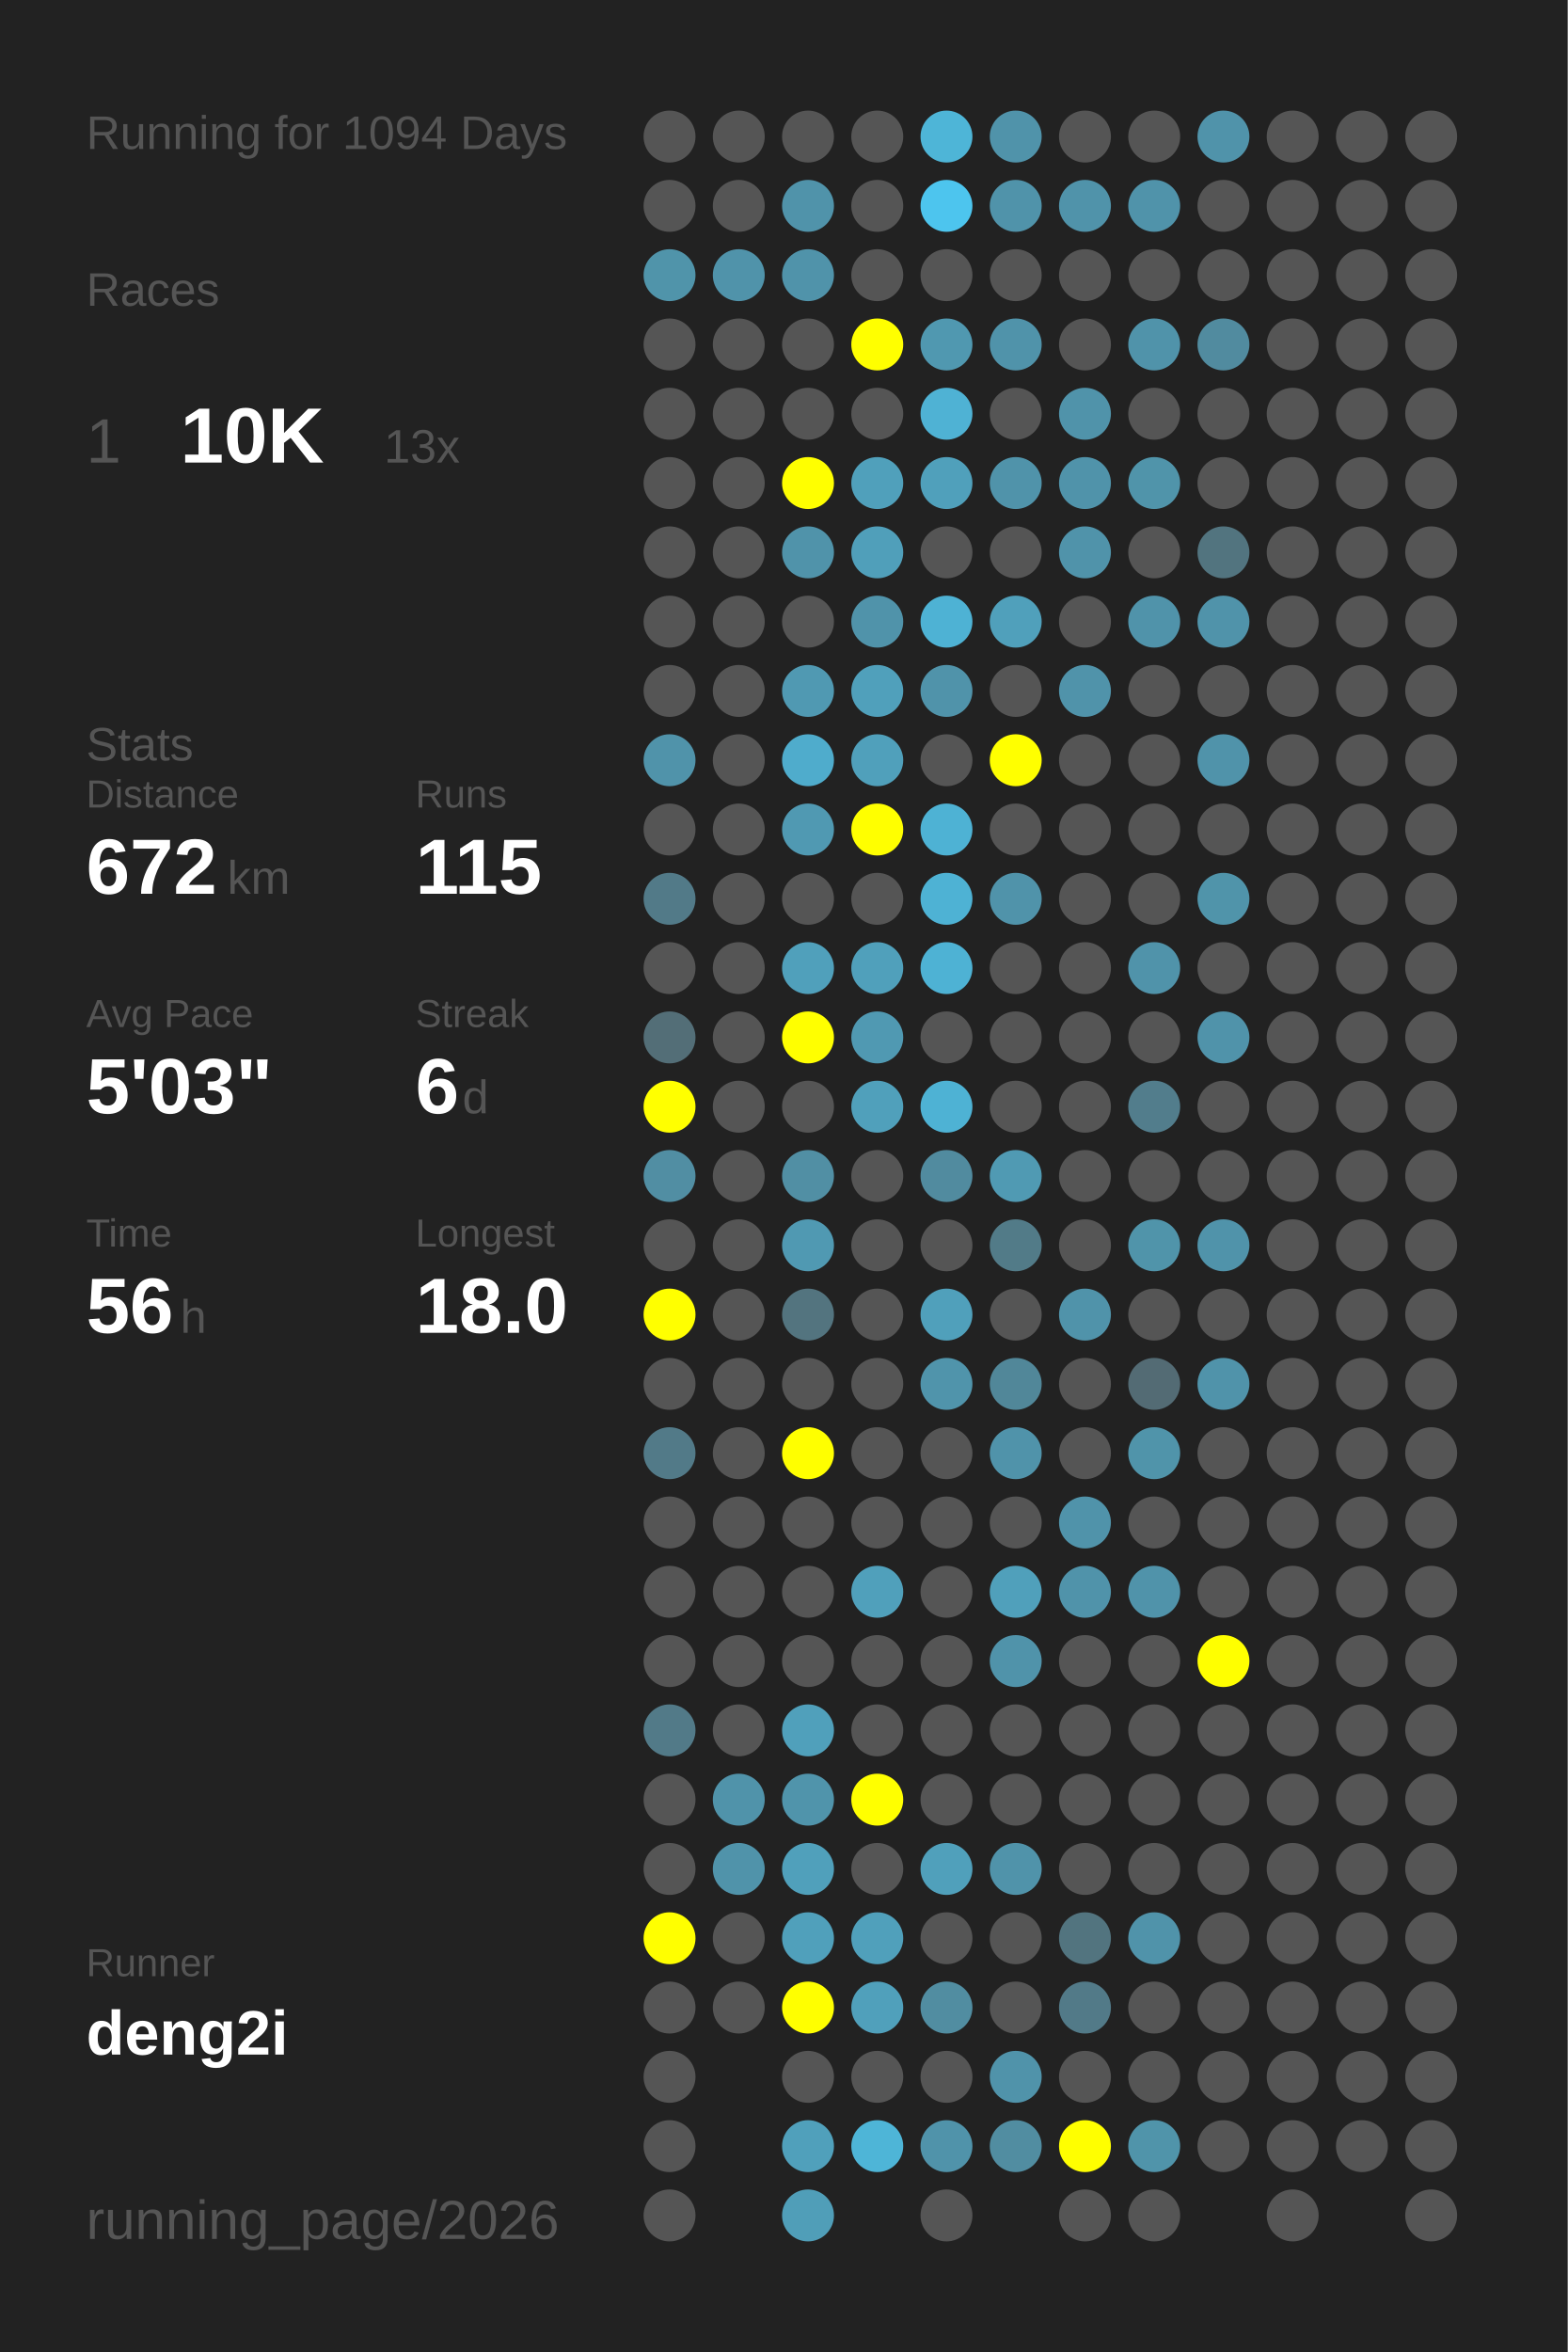
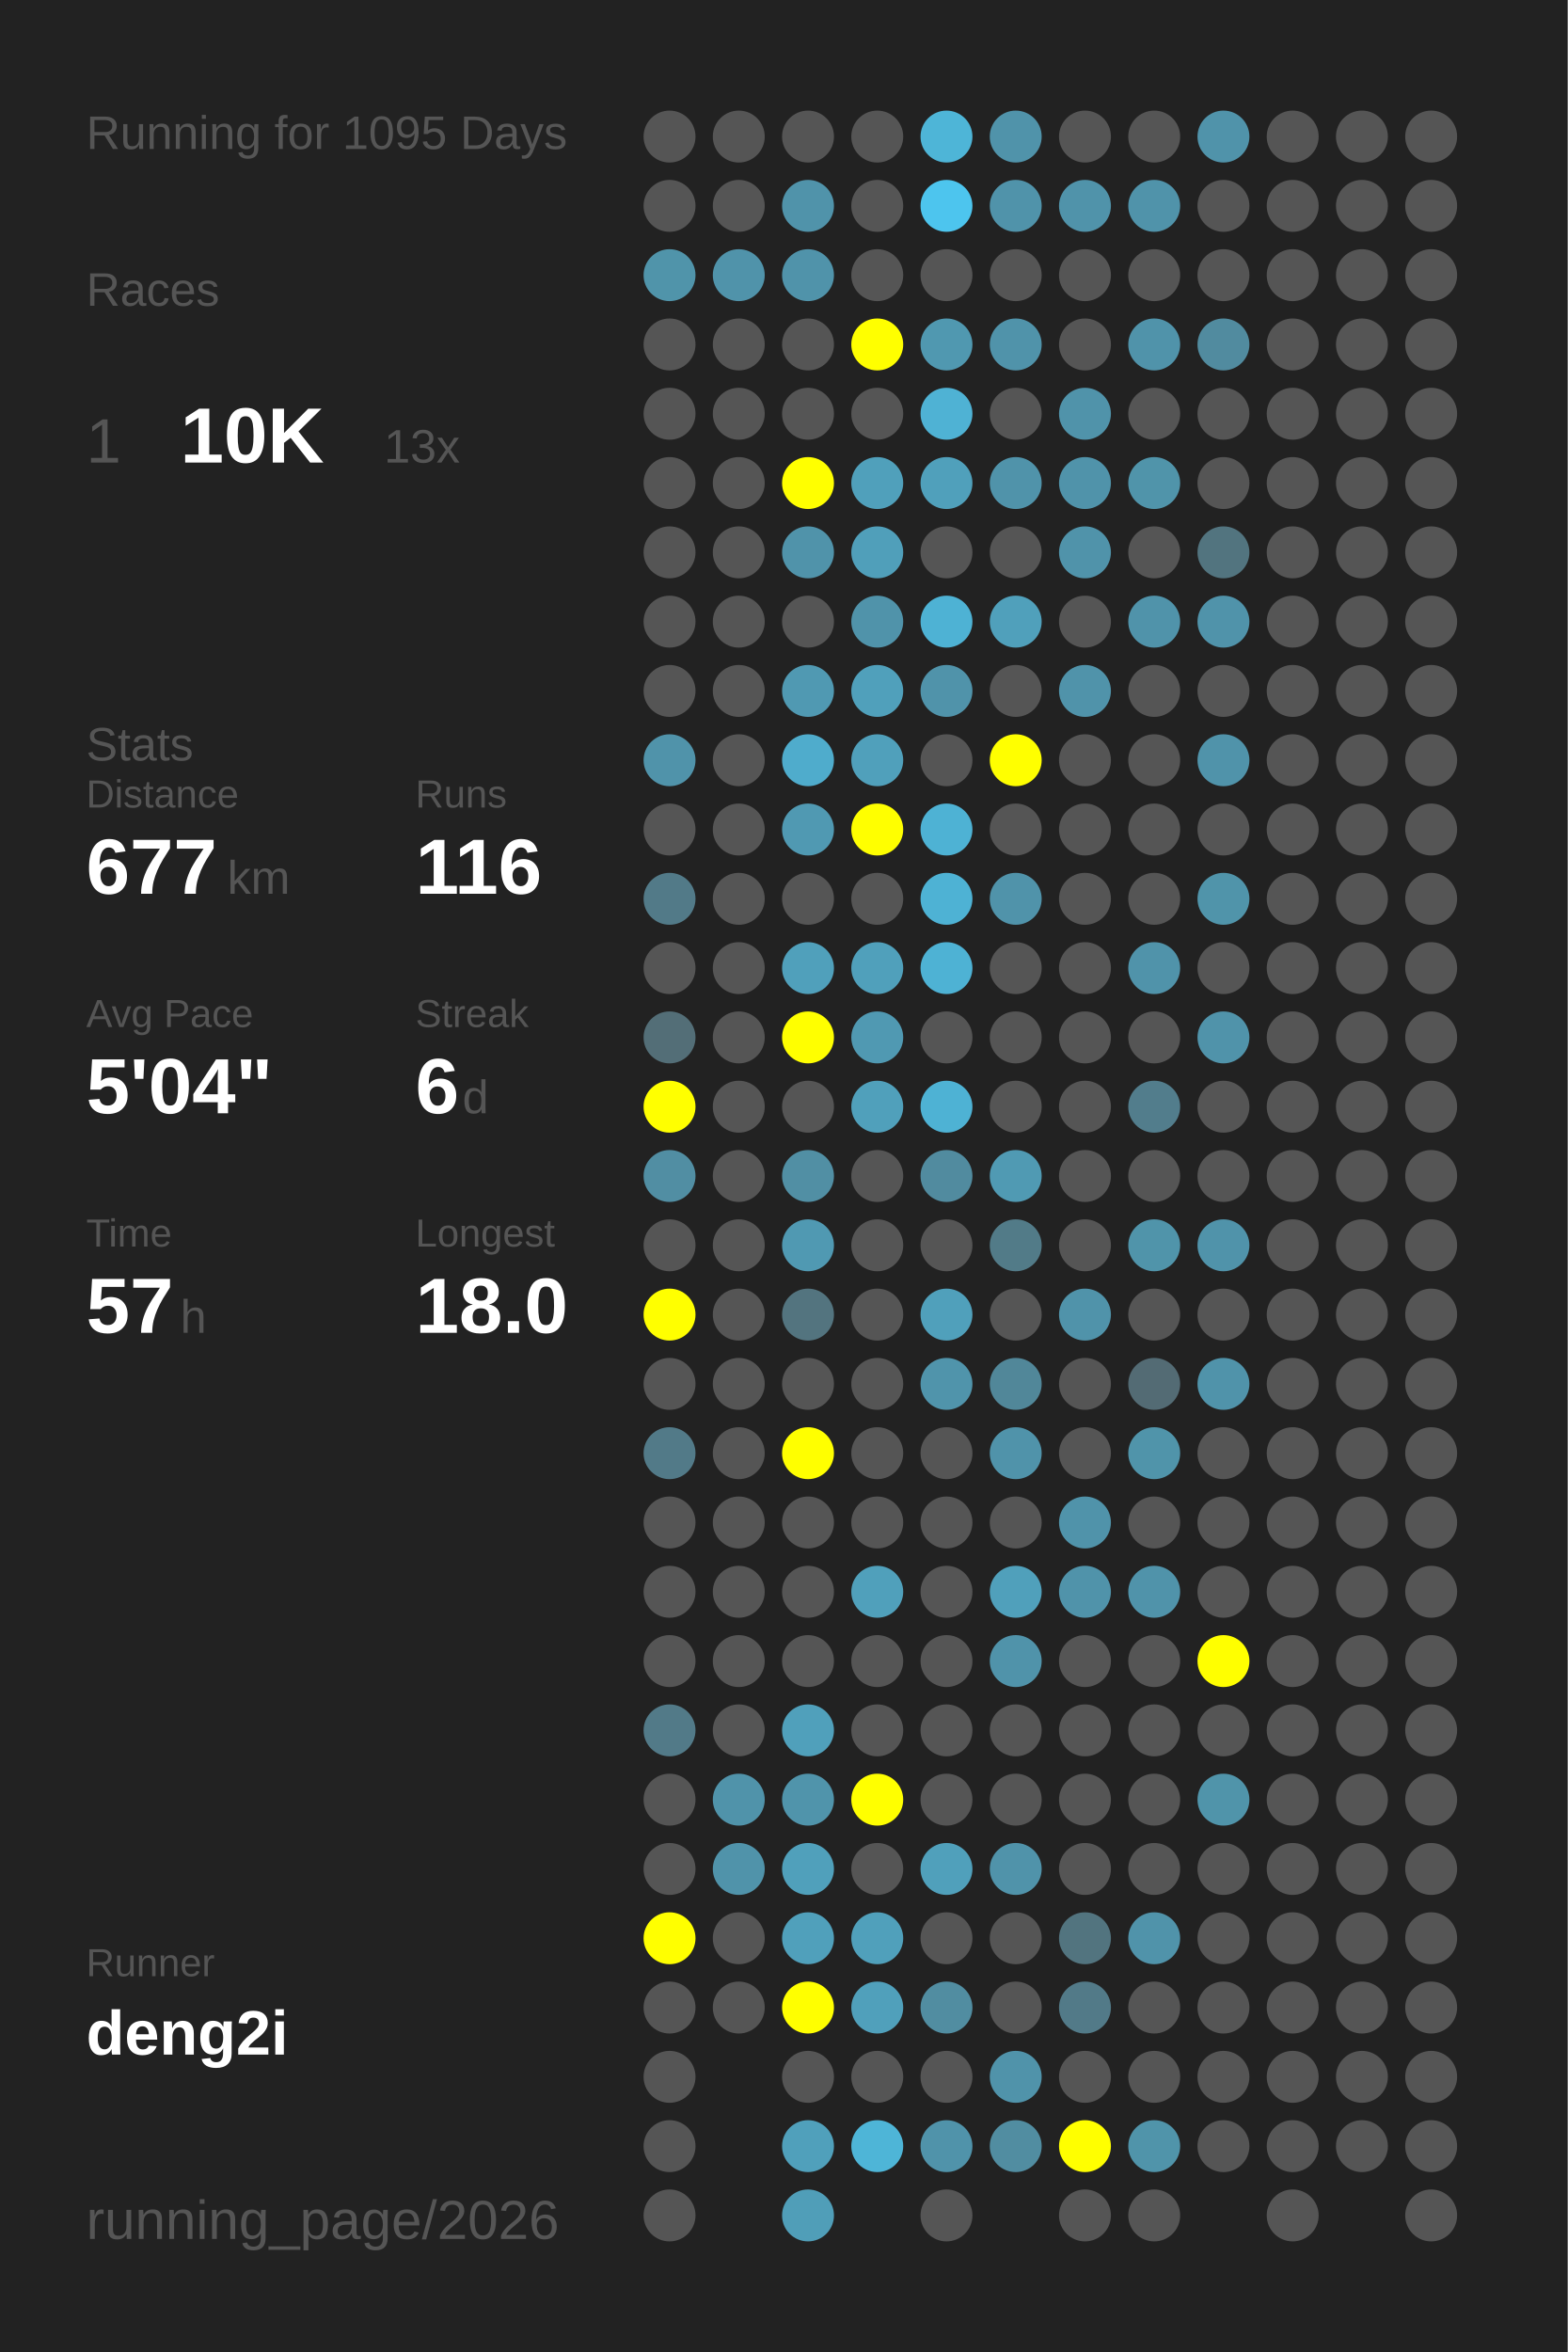
<svg xmlns="http://www.w3.org/2000/svg" baseProfile="full" height="300mm" version="1.1" viewBox="0,0,200,300" width="200mm">
  <defs />
  <rect fill="#222222" height="300" width="200" x="0" y="0" />
-   <text fill="#555555" style="font-size:6px; font-family:Arial;" x="11" y="19">Running for 1094 Days</text>
+   <text fill="#555555" style="font-size:6px; font-family:Arial;" x="11" y="19">Running for 1095 Days</text>
  <text fill="#555555" style="font-size:6px; font-family:Arial;" x="11" y="39">Races</text>
  <text fill="#555555" style="font-size:8px; font-family:Arial;" x="11" y="59">1</text>
  <text fill="#FFFFFF" style="font-size:10px; font-family:Arial; font-weight:bold;" x="23" y="59">10K</text>
  <text fill="#555555" style="font-size:6px; font-family:Arial;" x="49" y="59">13x</text>
  <text fill="#555555" style="font-size:6px; font-family:Arial;" x="11" y="97">Stats</text>
  <text fill="#555555" style="font-size:5px; font-family:Arial;" x="11" y="103">Distance</text>
-   <text fill="#FFFFFF" style="font-size:10px; font-family:Arial; font-weight:bold;" x="11" y="114">672</text>
+   <text fill="#FFFFFF" style="font-size:10px; font-family:Arial; font-weight:bold;" x="11" y="114">677</text>
  <text fill="#555555" style="font-size:6px; font-family:Arial;" x="29" y="114">km</text>
  <text fill="#555555" style="font-size:5px; font-family:Arial;" x="53" y="103">Runs</text>
-   <text fill="#FFFFFF" style="font-size:10px; font-family:Arial; font-weight:bold;" x="53" y="114">115</text>
+   <text fill="#FFFFFF" style="font-size:10px; font-family:Arial; font-weight:bold;" x="53" y="114">116</text>
  <text fill="#555555" style="font-size:5px; font-family:Arial;" x="11" y="131">Avg Pace</text>
-   <text fill="#FFFFFF" style="font-size:10px; font-family:Arial; font-weight:bold;" x="11" y="142">5'03"</text>
+   <text fill="#FFFFFF" style="font-size:10px; font-family:Arial; font-weight:bold;" x="11" y="142">5'04"</text>
  <text fill="#555555" style="font-size:5px; font-family:Arial;" x="53" y="131">Streak</text>
  <text fill="#FFFFFF" style="font-size:10px; font-family:Arial; font-weight:bold;" x="53" y="142">6</text>
  <text fill="#555555" style="font-size:6px; font-family:Arial;" x="59" y="142">d</text>
  <text fill="#555555" style="font-size:5px; font-family:Arial;" x="11" y="159">Time</text>
-   <text fill="#FFFFFF" style="font-size:10px; font-family:Arial; font-weight:bold;" x="11" y="170">56</text>
+   <text fill="#FFFFFF" style="font-size:10px; font-family:Arial; font-weight:bold;" x="11" y="170">57</text>
  <text fill="#555555" style="font-size:6px; font-family:Arial;" x="23" y="170">h</text>
  <text fill="#555555" style="font-size:5px; font-family:Arial;" x="53" y="159">Longest</text>
  <text fill="#FFFFFF" style="font-size:10px; font-family:Arial; font-weight:bold;" x="53" y="170">18.0</text>
  <text fill="#555555" style="font-size:5px; font-family:Arial;" x="11" y="252.065">Runner</text>
  <text fill="#FFFFFF" style="font-size:8px; font-family:Arial; font-weight:bold;" x="11" y="262.065">deng2i</text>
  <text fill="#555555" style="font-size:7px; font-family:Arial;" x="11" y="285.581">running_page/2026</text>
  <circle cx="85.417" cy="17.419" fill="#555555" r="3.312" />
  <circle cx="85.417" cy="26.258" fill="#555555" r="3.312" />
  <circle cx="85.417" cy="35.097" fill="#5094aa" r="3.312" />
  <circle cx="85.417" cy="43.935" fill="#555555" r="3.312" />
  <circle cx="85.417" cy="52.774" fill="#555555" r="3.312" />
  <circle cx="85.417" cy="61.613" fill="#555555" r="3.312" />
  <circle cx="85.417" cy="70.452" fill="#555555" r="3.312" />
  <circle cx="85.417" cy="79.29" fill="#555555" r="3.312" />
  <circle cx="85.417" cy="88.129" fill="#555555" r="3.312" />
  <circle cx="85.417" cy="96.968" fill="#5093aa" r="3.312" />
  <circle cx="85.417" cy="105.806" fill="#555555" r="3.312" />
  <circle cx="85.417" cy="114.645" fill="#527a88" r="3.312" />
  <circle cx="85.417" cy="123.484" fill="#555555" r="3.312" />
  <circle cx="85.417" cy="132.323" fill="#536e77" r="3.312" />
  <circle cx="85.417" cy="141.161" fill="#FFFF00" r="3.312" />
  <circle cx="85.417" cy="150" fill="#518ea3" r="3.312" />
  <circle cx="85.417" cy="158.839" fill="#555555" r="3.312" />
  <circle cx="85.417" cy="167.677" fill="#FFFF00" r="3.312" />
  <circle cx="85.417" cy="176.516" fill="#555555" r="3.312" />
  <circle cx="85.417" cy="185.355" fill="#527a88" r="3.312" />
  <circle cx="85.417" cy="194.194" fill="#555555" r="3.312" />
  <circle cx="85.417" cy="203.032" fill="#555555" r="3.312" />
  <circle cx="85.417" cy="211.871" fill="#555555" r="3.312" />
  <circle cx="85.417" cy="220.71" fill="#527a88" r="3.312" />
  <circle cx="85.417" cy="229.548" fill="#555555" r="3.312" />
  <circle cx="85.417" cy="238.387" fill="#555555" r="3.312" />
  <circle cx="85.417" cy="247.226" fill="#FFFF00" r="3.312" />
  <circle cx="85.417" cy="256.065" fill="#555555" r="3.312" />
  <circle cx="85.417" cy="264.903" fill="#555555" r="3.312" />
  <circle cx="85.417" cy="273.742" fill="#555555" r="3.312" />
  <circle cx="85.417" cy="282.581" fill="#555555" r="3.312" />
  <circle cx="94.25" cy="17.419" fill="#555555" r="3.312" />
  <circle cx="94.25" cy="26.258" fill="#555555" r="3.312" />
  <circle cx="94.25" cy="35.097" fill="#5093aa" r="3.312" />
  <circle cx="94.25" cy="43.935" fill="#555555" r="3.312" />
  <circle cx="94.25" cy="52.774" fill="#555555" r="3.312" />
  <circle cx="94.25" cy="61.613" fill="#555555" r="3.312" />
  <circle cx="94.25" cy="70.452" fill="#555555" r="3.312" />
  <circle cx="94.25" cy="79.29" fill="#555555" r="3.312" />
  <circle cx="94.25" cy="88.129" fill="#555555" r="3.312" />
  <circle cx="94.25" cy="96.968" fill="#555555" r="3.312" />
  <circle cx="94.25" cy="105.806" fill="#555555" r="3.312" />
  <circle cx="94.25" cy="114.645" fill="#555555" r="3.312" />
  <circle cx="94.25" cy="123.484" fill="#555555" r="3.312" />
  <circle cx="94.25" cy="132.323" fill="#555555" r="3.312" />
  <circle cx="94.25" cy="141.161" fill="#555555" r="3.312" />
  <circle cx="94.25" cy="150" fill="#555555" r="3.312" />
  <circle cx="94.25" cy="158.839" fill="#555555" r="3.312" />
  <circle cx="94.25" cy="167.677" fill="#555555" r="3.312" />
  <circle cx="94.25" cy="176.516" fill="#555555" r="3.312" />
  <circle cx="94.25" cy="185.355" fill="#555555" r="3.312" />
  <circle cx="94.25" cy="194.194" fill="#555555" r="3.312" />
  <circle cx="94.25" cy="203.032" fill="#555555" r="3.312" />
  <circle cx="94.25" cy="211.871" fill="#555555" r="3.312" />
  <circle cx="94.25" cy="220.71" fill="#555555" r="3.312" />
  <circle cx="94.25" cy="229.548" fill="#5093aa" r="3.312" />
  <circle cx="94.25" cy="238.387" fill="#5093aa" r="3.312" />
  <circle cx="94.25" cy="247.226" fill="#555555" r="3.312" />
  <circle cx="94.25" cy="256.065" fill="#555555" r="3.312" />
  <circle cx="103.083" cy="17.419" fill="#555555" r="3.312" />
  <circle cx="103.083" cy="26.258" fill="#5093aa" r="3.312" />
  <circle cx="103.083" cy="35.097" fill="#5093aa" r="3.312" />
  <circle cx="103.083" cy="43.935" fill="#555555" r="3.312" />
  <circle cx="103.083" cy="52.774" fill="#555555" r="3.312" />
  <circle cx="103.083" cy="61.613" fill="#FFFF00" r="3.312" />
  <circle cx="103.083" cy="70.452" fill="#5093aa" r="3.312" />
  <circle cx="103.083" cy="79.29" fill="#555555" r="3.312" />
  <circle cx="103.083" cy="88.129" fill="#5099b2" r="3.312" />
  <circle cx="103.083" cy="96.968" fill="#4faccc" r="3.312" />
  <circle cx="103.083" cy="105.806" fill="#5099b2" r="3.312" />
  <circle cx="103.083" cy="114.645" fill="#555555" r="3.312" />
  <circle cx="103.083" cy="123.484" fill="#50a0bb" r="3.312" />
  <circle cx="103.083" cy="132.323" fill="#FFFF00" r="3.312" />
  <circle cx="103.083" cy="141.161" fill="#555555" r="3.312" />
  <circle cx="103.083" cy="150" fill="#518fa4" r="3.312" />
  <circle cx="103.083" cy="158.839" fill="#5099b2" r="3.312" />
  <circle cx="103.083" cy="167.677" fill="#53747f" r="3.312" />
  <circle cx="103.083" cy="176.516" fill="#555555" r="3.312" />
  <circle cx="103.083" cy="185.355" fill="#FFFF00" r="3.312" />
  <circle cx="103.083" cy="194.194" fill="#555555" r="3.312" />
  <circle cx="103.083" cy="203.032" fill="#555555" r="3.312" />
  <circle cx="103.083" cy="211.871" fill="#555555" r="3.312" />
  <circle cx="103.083" cy="220.71" fill="#50a0bb" r="3.312" />
  <circle cx="103.083" cy="229.548" fill="#5094ab" r="3.312" />
  <circle cx="103.083" cy="238.387" fill="#50a0bb" r="3.312" />
  <circle cx="103.083" cy="247.226" fill="#50a0bb" r="3.312" />
  <circle cx="103.083" cy="256.065" fill="#FFFF00" r="3.312" />
  <circle cx="103.083" cy="264.903" fill="#555555" r="3.312" />
  <circle cx="103.083" cy="273.742" fill="#50a0bb" r="3.312" />
  <circle cx="103.083" cy="282.581" fill="#509eb8" r="3.312" />
  <circle cx="111.917" cy="17.419" fill="#555555" r="3.312" />
  <circle cx="111.917" cy="26.258" fill="#555555" r="3.312" />
  <circle cx="111.917" cy="35.097" fill="#555555" r="3.312" />
  <circle cx="111.917" cy="43.935" fill="#FFFF00" r="3.312" />
  <circle cx="111.917" cy="52.774" fill="#555555" r="3.312" />
  <circle cx="111.917" cy="61.613" fill="#50a0bb" r="3.312" />
  <circle cx="111.917" cy="70.452" fill="#509fba" r="3.312" />
  <circle cx="111.917" cy="79.29" fill="#5093aa" r="3.312" />
  <circle cx="111.917" cy="88.129" fill="#50a0bb" r="3.312" />
  <circle cx="111.917" cy="96.968" fill="#50a0bb" r="3.312" />
  <circle cx="111.917" cy="105.806" fill="#FFFF00" r="3.312" />
  <circle cx="111.917" cy="114.645" fill="#555555" r="3.312" />
  <circle cx="111.917" cy="123.484" fill="#50a0bb" r="3.312" />
  <circle cx="111.917" cy="132.323" fill="#5099b2" r="3.312" />
  <circle cx="111.917" cy="141.161" fill="#50a0bb" r="3.312" />
  <circle cx="111.917" cy="150" fill="#555555" r="3.312" />
  <circle cx="111.917" cy="158.839" fill="#555555" r="3.312" />
  <circle cx="111.917" cy="167.677" fill="#555555" r="3.312" />
  <circle cx="111.917" cy="176.516" fill="#555555" r="3.312" />
  <circle cx="111.917" cy="185.355" fill="#555555" r="3.312" />
  <circle cx="111.917" cy="194.194" fill="#555555" r="3.312" />
  <circle cx="111.917" cy="203.032" fill="#50a0bb" r="3.312" />
  <circle cx="111.917" cy="211.871" fill="#555555" r="3.312" />
  <circle cx="111.917" cy="220.71" fill="#555555" r="3.312" />
  <circle cx="111.917" cy="229.548" fill="#FFFF00" r="3.312" />
  <circle cx="111.917" cy="238.387" fill="#555555" r="3.312" />
  <circle cx="111.917" cy="247.226" fill="#50a0bb" r="3.312" />
  <circle cx="111.917" cy="256.065" fill="#50a0bb" r="3.312" />
  <circle cx="111.917" cy="264.903" fill="#555555" r="3.312" />
  <circle cx="111.917" cy="273.742" fill="#4eb5d7" r="3.312" />
  <circle cx="120.75" cy="17.419" fill="#4eb5d7" r="3.312" />
  <circle cx="120.75" cy="26.258" fill="#4dc5ee" r="3.312" />
  <circle cx="120.75" cy="35.097" fill="#555555" r="3.312" />
  <circle cx="120.75" cy="43.935" fill="#5098b0" r="3.312" />
  <circle cx="120.75" cy="52.774" fill="#4fb2d4" r="3.312" />
  <circle cx="120.75" cy="61.613" fill="#50a0bb" r="3.312" />
  <circle cx="120.75" cy="70.452" fill="#555555" r="3.312" />
  <circle cx="120.75" cy="79.29" fill="#4eb2d4" r="3.312" />
  <circle cx="120.75" cy="88.129" fill="#5093aa" r="3.312" />
  <circle cx="120.75" cy="96.968" fill="#555555" r="3.312" />
  <circle cx="120.75" cy="105.806" fill="#4eb2d4" r="3.312" />
  <circle cx="120.75" cy="114.645" fill="#4eb2d4" r="3.312" />
  <circle cx="120.75" cy="123.484" fill="#4eb2d4" r="3.312" />
  <circle cx="120.75" cy="132.323" fill="#555555" r="3.312" />
  <circle cx="120.75" cy="141.161" fill="#4eb2d4" r="3.312" />
  <circle cx="120.75" cy="150" fill="#518b9f" r="3.312" />
  <circle cx="120.75" cy="158.839" fill="#555555" r="3.312" />
  <circle cx="120.75" cy="167.677" fill="#50a0bb" r="3.312" />
  <circle cx="120.75" cy="176.516" fill="#5094ab" r="3.312" />
  <circle cx="120.75" cy="185.355" fill="#555555" r="3.312" />
  <circle cx="120.75" cy="194.194" fill="#555555" r="3.312" />
  <circle cx="120.75" cy="203.032" fill="#555555" r="3.312" />
  <circle cx="120.75" cy="211.871" fill="#555555" r="3.312" />
  <circle cx="120.75" cy="220.71" fill="#555555" r="3.312" />
  <circle cx="120.75" cy="229.548" fill="#555555" r="3.312" />
  <circle cx="120.75" cy="238.387" fill="#50a0bb" r="3.312" />
  <circle cx="120.75" cy="247.226" fill="#555555" r="3.312" />
  <circle cx="120.75" cy="256.065" fill="#518da1" r="3.312" />
  <circle cx="120.75" cy="264.903" fill="#555555" r="3.312" />
  <circle cx="120.75" cy="273.742" fill="#5093aa" r="3.312" />
  <circle cx="120.75" cy="282.581" fill="#555555" r="3.312" />
  <circle cx="129.583" cy="17.419" fill="#5093aa" r="3.312" />
  <circle cx="129.583" cy="26.258" fill="#5093aa" r="3.312" />
  <circle cx="129.583" cy="35.097" fill="#555555" r="3.312" />
  <circle cx="129.583" cy="43.935" fill="#5093aa" r="3.312" />
  <circle cx="129.583" cy="52.774" fill="#555555" r="3.312" />
  <circle cx="129.583" cy="61.613" fill="#5093aa" r="3.312" />
  <circle cx="129.583" cy="70.452" fill="#555555" r="3.312" />
  <circle cx="129.583" cy="79.29" fill="#50a0bb" r="3.312" />
  <circle cx="129.583" cy="88.129" fill="#555555" r="3.312" />
  <circle cx="129.583" cy="96.968" fill="#FFFF00" r="3.312" />
  <circle cx="129.583" cy="105.806" fill="#555555" r="3.312" />
  <circle cx="129.583" cy="114.645" fill="#5093aa" r="3.312" />
  <circle cx="129.583" cy="123.484" fill="#555555" r="3.312" />
  <circle cx="129.583" cy="132.323" fill="#555555" r="3.312" />
  <circle cx="129.583" cy="141.161" fill="#555555" r="3.312" />
  <circle cx="129.583" cy="150" fill="#509ab3" r="3.312" />
  <circle cx="129.583" cy="158.839" fill="#527b88" r="3.312" />
  <circle cx="129.583" cy="167.677" fill="#555555" r="3.312" />
  <circle cx="129.583" cy="176.516" fill="#518799" r="3.312" />
  <circle cx="129.583" cy="185.355" fill="#5093aa" r="3.312" />
  <circle cx="129.583" cy="194.194" fill="#555555" r="3.312" />
  <circle cx="129.583" cy="203.032" fill="#50a0bb" r="3.312" />
  <circle cx="129.583" cy="211.871" fill="#5093aa" r="3.312" />
  <circle cx="129.583" cy="220.71" fill="#555555" r="3.312" />
  <circle cx="129.583" cy="229.548" fill="#555555" r="3.312" />
  <circle cx="129.583" cy="238.387" fill="#5093aa" r="3.312" />
  <circle cx="129.583" cy="247.226" fill="#555555" r="3.312" />
  <circle cx="129.583" cy="256.065" fill="#555555" r="3.312" />
  <circle cx="129.583" cy="264.903" fill="#5093aa" r="3.312" />
  <circle cx="129.583" cy="273.742" fill="#518da1" r="3.312" />
  <circle cx="138.417" cy="17.419" fill="#555555" r="3.312" />
  <circle cx="138.417" cy="26.258" fill="#5093aa" r="3.312" />
  <circle cx="138.417" cy="35.097" fill="#555555" r="3.312" />
  <circle cx="138.417" cy="43.935" fill="#555555" r="3.312" />
  <circle cx="138.417" cy="52.774" fill="#5093aa" r="3.312" />
  <circle cx="138.417" cy="61.613" fill="#5093aa" r="3.312" />
  <circle cx="138.417" cy="70.452" fill="#5093aa" r="3.312" />
  <circle cx="138.417" cy="79.29" fill="#555555" r="3.312" />
  <circle cx="138.417" cy="88.129" fill="#5093aa" r="3.312" />
  <circle cx="138.417" cy="96.968" fill="#555555" r="3.312" />
  <circle cx="138.417" cy="105.806" fill="#555555" r="3.312" />
  <circle cx="138.417" cy="114.645" fill="#555555" r="3.312" />
  <circle cx="138.417" cy="123.484" fill="#555555" r="3.312" />
  <circle cx="138.417" cy="132.323" fill="#555555" r="3.312" />
  <circle cx="138.417" cy="141.161" fill="#555555" r="3.312" />
  <circle cx="138.417" cy="150" fill="#555555" r="3.312" />
  <circle cx="138.417" cy="158.839" fill="#555555" r="3.312" />
  <circle cx="138.417" cy="167.677" fill="#5093aa" r="3.312" />
  <circle cx="138.417" cy="176.516" fill="#555555" r="3.312" />
  <circle cx="138.417" cy="185.355" fill="#555555" r="3.312" />
  <circle cx="138.417" cy="194.194" fill="#5093aa" r="3.312" />
  <circle cx="138.417" cy="203.032" fill="#5093aa" r="3.312" />
  <circle cx="138.417" cy="211.871" fill="#555555" r="3.312" />
  <circle cx="138.417" cy="220.71" fill="#555555" r="3.312" />
  <circle cx="138.417" cy="229.548" fill="#555555" r="3.312" />
  <circle cx="138.417" cy="238.387" fill="#555555" r="3.312" />
  <circle cx="138.417" cy="247.226" fill="#52747f" r="3.312" />
  <circle cx="138.417" cy="256.065" fill="#527a88" r="3.312" />
  <circle cx="138.417" cy="264.903" fill="#555555" r="3.312" />
  <circle cx="138.417" cy="273.742" fill="#FFFF00" r="3.312" />
  <circle cx="138.417" cy="282.581" fill="#555555" r="3.312" />
  <circle cx="147.25" cy="17.419" fill="#555555" r="3.312" />
  <circle cx="147.25" cy="26.258" fill="#5093aa" r="3.312" />
  <circle cx="147.25" cy="35.097" fill="#555555" r="3.312" />
  <circle cx="147.25" cy="43.935" fill="#5093aa" r="3.312" />
  <circle cx="147.25" cy="52.774" fill="#555555" r="3.312" />
  <circle cx="147.25" cy="61.613" fill="#5094aa" r="3.312" />
  <circle cx="147.25" cy="70.452" fill="#555555" r="3.312" />
  <circle cx="147.25" cy="79.29" fill="#5093aa" r="3.312" />
  <circle cx="147.25" cy="88.129" fill="#555555" r="3.312" />
  <circle cx="147.25" cy="96.968" fill="#555555" r="3.312" />
  <circle cx="147.25" cy="105.806" fill="#555555" r="3.312" />
  <circle cx="147.25" cy="114.645" fill="#555555" r="3.312" />
  <circle cx="147.25" cy="123.484" fill="#5093aa" r="3.312" />
  <circle cx="147.25" cy="132.323" fill="#555555" r="3.312" />
  <circle cx="147.25" cy="141.161" fill="#527d8c" r="3.312" />
  <circle cx="147.25" cy="150" fill="#555555" r="3.312" />
  <circle cx="147.25" cy="158.839" fill="#5094aa" r="3.312" />
  <circle cx="147.25" cy="167.677" fill="#555555" r="3.312" />
  <circle cx="147.25" cy="176.516" fill="#536b74" r="3.312" />
  <circle cx="147.25" cy="185.355" fill="#5094aa" r="3.312" />
  <circle cx="147.25" cy="194.194" fill="#555555" r="3.312" />
  <circle cx="147.25" cy="203.032" fill="#5093aa" r="3.312" />
  <circle cx="147.25" cy="211.871" fill="#555555" r="3.312" />
  <circle cx="147.25" cy="220.71" fill="#555555" r="3.312" />
  <circle cx="147.25" cy="229.548" fill="#555555" r="3.312" />
  <circle cx="147.25" cy="238.387" fill="#555555" r="3.312" />
  <circle cx="147.25" cy="247.226" fill="#5093aa" r="3.312" />
  <circle cx="147.25" cy="256.065" fill="#555555" r="3.312" />
  <circle cx="147.25" cy="264.903" fill="#555555" r="3.312" />
  <circle cx="147.25" cy="273.742" fill="#5094aa" r="3.312" />
  <circle cx="147.25" cy="282.581" fill="#555555" r="3.312" />
  <circle cx="156.083" cy="17.419" fill="#5093aa" r="3.312" />
  <circle cx="156.083" cy="26.258" fill="#555555" r="3.312" />
  <circle cx="156.083" cy="35.097" fill="#555555" r="3.312" />
  <circle cx="156.083" cy="43.935" fill="#518b9f" r="3.312" />
  <circle cx="156.083" cy="52.774" fill="#555555" r="3.312" />
  <circle cx="156.083" cy="61.613" fill="#555555" r="3.312" />
  <circle cx="156.083" cy="70.452" fill="#52747f" r="3.312" />
  <circle cx="156.083" cy="79.29" fill="#5093aa" r="3.312" />
  <circle cx="156.083" cy="88.129" fill="#555555" r="3.312" />
  <circle cx="156.083" cy="96.968" fill="#5093aa" r="3.312" />
  <circle cx="156.083" cy="105.806" fill="#555555" r="3.312" />
  <circle cx="156.083" cy="114.645" fill="#5094aa" r="3.312" />
  <circle cx="156.083" cy="123.484" fill="#555555" r="3.312" />
  <circle cx="156.083" cy="132.323" fill="#5093aa" r="3.312" />
  <circle cx="156.083" cy="141.161" fill="#555555" r="3.312" />
  <circle cx="156.083" cy="150" fill="#555555" r="3.312" />
  <circle cx="156.083" cy="158.839" fill="#5093aa" r="3.312" />
  <circle cx="156.083" cy="167.677" fill="#555555" r="3.312" />
  <circle cx="156.083" cy="176.516" fill="#5093aa" r="3.312" />
  <circle cx="156.083" cy="185.355" fill="#555555" r="3.312" />
  <circle cx="156.083" cy="194.194" fill="#555555" r="3.312" />
  <circle cx="156.083" cy="203.032" fill="#555555" r="3.312" />
  <circle cx="156.083" cy="211.871" fill="#FFFF00" r="3.312" />
  <circle cx="156.083" cy="220.71" fill="#555555" r="3.312" />
-   <circle cx="156.083" cy="229.548" fill="#555555" r="3.312" />
+   <circle cx="156.083" cy="229.548" fill="#5094aa" r="3.312" />
  <circle cx="156.083" cy="238.387" fill="#555555" r="3.312" />
  <circle cx="156.083" cy="247.226" fill="#555555" r="3.312" />
  <circle cx="156.083" cy="256.065" fill="#555555" r="3.312" />
  <circle cx="156.083" cy="264.903" fill="#555555" r="3.312" />
  <circle cx="156.083" cy="273.742" fill="#555555" r="3.312" />
  <circle cx="164.917" cy="17.419" fill="#555555" r="3.312" />
  <circle cx="164.917" cy="26.258" fill="#555555" r="3.312" />
  <circle cx="164.917" cy="35.097" fill="#555555" r="3.312" />
  <circle cx="164.917" cy="43.935" fill="#555555" r="3.312" />
  <circle cx="164.917" cy="52.774" fill="#555555" r="3.312" />
  <circle cx="164.917" cy="61.613" fill="#555555" r="3.312" />
  <circle cx="164.917" cy="70.452" fill="#555555" r="3.312" />
  <circle cx="164.917" cy="79.29" fill="#555555" r="3.312" />
  <circle cx="164.917" cy="88.129" fill="#555555" r="3.312" />
  <circle cx="164.917" cy="96.968" fill="#555555" r="3.312" />
  <circle cx="164.917" cy="105.806" fill="#555555" r="3.312" />
  <circle cx="164.917" cy="114.645" fill="#555555" r="3.312" />
  <circle cx="164.917" cy="123.484" fill="#555555" r="3.312" />
  <circle cx="164.917" cy="132.323" fill="#555555" r="3.312" />
  <circle cx="164.917" cy="141.161" fill="#555555" r="3.312" />
  <circle cx="164.917" cy="150" fill="#555555" r="3.312" />
  <circle cx="164.917" cy="158.839" fill="#555555" r="3.312" />
  <circle cx="164.917" cy="167.677" fill="#555555" r="3.312" />
  <circle cx="164.917" cy="176.516" fill="#555555" r="3.312" />
  <circle cx="164.917" cy="185.355" fill="#555555" r="3.312" />
  <circle cx="164.917" cy="194.194" fill="#555555" r="3.312" />
  <circle cx="164.917" cy="203.032" fill="#555555" r="3.312" />
  <circle cx="164.917" cy="211.871" fill="#555555" r="3.312" />
  <circle cx="164.917" cy="220.71" fill="#555555" r="3.312" />
  <circle cx="164.917" cy="229.548" fill="#555555" r="3.312" />
  <circle cx="164.917" cy="238.387" fill="#555555" r="3.312" />
  <circle cx="164.917" cy="247.226" fill="#555555" r="3.312" />
  <circle cx="164.917" cy="256.065" fill="#555555" r="3.312" />
  <circle cx="164.917" cy="264.903" fill="#555555" r="3.312" />
  <circle cx="164.917" cy="273.742" fill="#555555" r="3.312" />
  <circle cx="164.917" cy="282.581" fill="#555555" r="3.312" />
  <circle cx="173.75" cy="17.419" fill="#555555" r="3.312" />
  <circle cx="173.75" cy="26.258" fill="#555555" r="3.312" />
  <circle cx="173.75" cy="35.097" fill="#555555" r="3.312" />
  <circle cx="173.75" cy="43.935" fill="#555555" r="3.312" />
  <circle cx="173.75" cy="52.774" fill="#555555" r="3.312" />
  <circle cx="173.75" cy="61.613" fill="#555555" r="3.312" />
  <circle cx="173.75" cy="70.452" fill="#555555" r="3.312" />
  <circle cx="173.75" cy="79.29" fill="#555555" r="3.312" />
  <circle cx="173.75" cy="88.129" fill="#555555" r="3.312" />
  <circle cx="173.75" cy="96.968" fill="#555555" r="3.312" />
  <circle cx="173.75" cy="105.806" fill="#555555" r="3.312" />
  <circle cx="173.75" cy="114.645" fill="#555555" r="3.312" />
  <circle cx="173.75" cy="123.484" fill="#555555" r="3.312" />
  <circle cx="173.75" cy="132.323" fill="#555555" r="3.312" />
  <circle cx="173.75" cy="141.161" fill="#555555" r="3.312" />
  <circle cx="173.75" cy="150" fill="#555555" r="3.312" />
  <circle cx="173.75" cy="158.839" fill="#555555" r="3.312" />
  <circle cx="173.75" cy="167.677" fill="#555555" r="3.312" />
  <circle cx="173.75" cy="176.516" fill="#555555" r="3.312" />
  <circle cx="173.75" cy="185.355" fill="#555555" r="3.312" />
  <circle cx="173.75" cy="194.194" fill="#555555" r="3.312" />
  <circle cx="173.75" cy="203.032" fill="#555555" r="3.312" />
  <circle cx="173.75" cy="211.871" fill="#555555" r="3.312" />
  <circle cx="173.75" cy="220.71" fill="#555555" r="3.312" />
  <circle cx="173.75" cy="229.548" fill="#555555" r="3.312" />
  <circle cx="173.75" cy="238.387" fill="#555555" r="3.312" />
  <circle cx="173.75" cy="247.226" fill="#555555" r="3.312" />
  <circle cx="173.75" cy="256.065" fill="#555555" r="3.312" />
  <circle cx="173.75" cy="264.903" fill="#555555" r="3.312" />
  <circle cx="173.75" cy="273.742" fill="#555555" r="3.312" />
  <circle cx="182.583" cy="17.419" fill="#555555" r="3.312" />
  <circle cx="182.583" cy="26.258" fill="#555555" r="3.312" />
  <circle cx="182.583" cy="35.097" fill="#555555" r="3.312" />
  <circle cx="182.583" cy="43.935" fill="#555555" r="3.312" />
  <circle cx="182.583" cy="52.774" fill="#555555" r="3.312" />
  <circle cx="182.583" cy="61.613" fill="#555555" r="3.312" />
  <circle cx="182.583" cy="70.452" fill="#555555" r="3.312" />
  <circle cx="182.583" cy="79.29" fill="#555555" r="3.312" />
  <circle cx="182.583" cy="88.129" fill="#555555" r="3.312" />
  <circle cx="182.583" cy="96.968" fill="#555555" r="3.312" />
  <circle cx="182.583" cy="105.806" fill="#555555" r="3.312" />
  <circle cx="182.583" cy="114.645" fill="#555555" r="3.312" />
  <circle cx="182.583" cy="123.484" fill="#555555" r="3.312" />
  <circle cx="182.583" cy="132.323" fill="#555555" r="3.312" />
  <circle cx="182.583" cy="141.161" fill="#555555" r="3.312" />
  <circle cx="182.583" cy="150" fill="#555555" r="3.312" />
  <circle cx="182.583" cy="158.839" fill="#555555" r="3.312" />
  <circle cx="182.583" cy="167.677" fill="#555555" r="3.312" />
  <circle cx="182.583" cy="176.516" fill="#555555" r="3.312" />
  <circle cx="182.583" cy="185.355" fill="#555555" r="3.312" />
  <circle cx="182.583" cy="194.194" fill="#555555" r="3.312" />
  <circle cx="182.583" cy="203.032" fill="#555555" r="3.312" />
  <circle cx="182.583" cy="211.871" fill="#555555" r="3.312" />
  <circle cx="182.583" cy="220.71" fill="#555555" r="3.312" />
  <circle cx="182.583" cy="229.548" fill="#555555" r="3.312" />
  <circle cx="182.583" cy="238.387" fill="#555555" r="3.312" />
  <circle cx="182.583" cy="247.226" fill="#555555" r="3.312" />
  <circle cx="182.583" cy="256.065" fill="#555555" r="3.312" />
  <circle cx="182.583" cy="264.903" fill="#555555" r="3.312" />
  <circle cx="182.583" cy="273.742" fill="#555555" r="3.312" />
  <circle cx="182.583" cy="282.581" fill="#555555" r="3.312" />
</svg>
